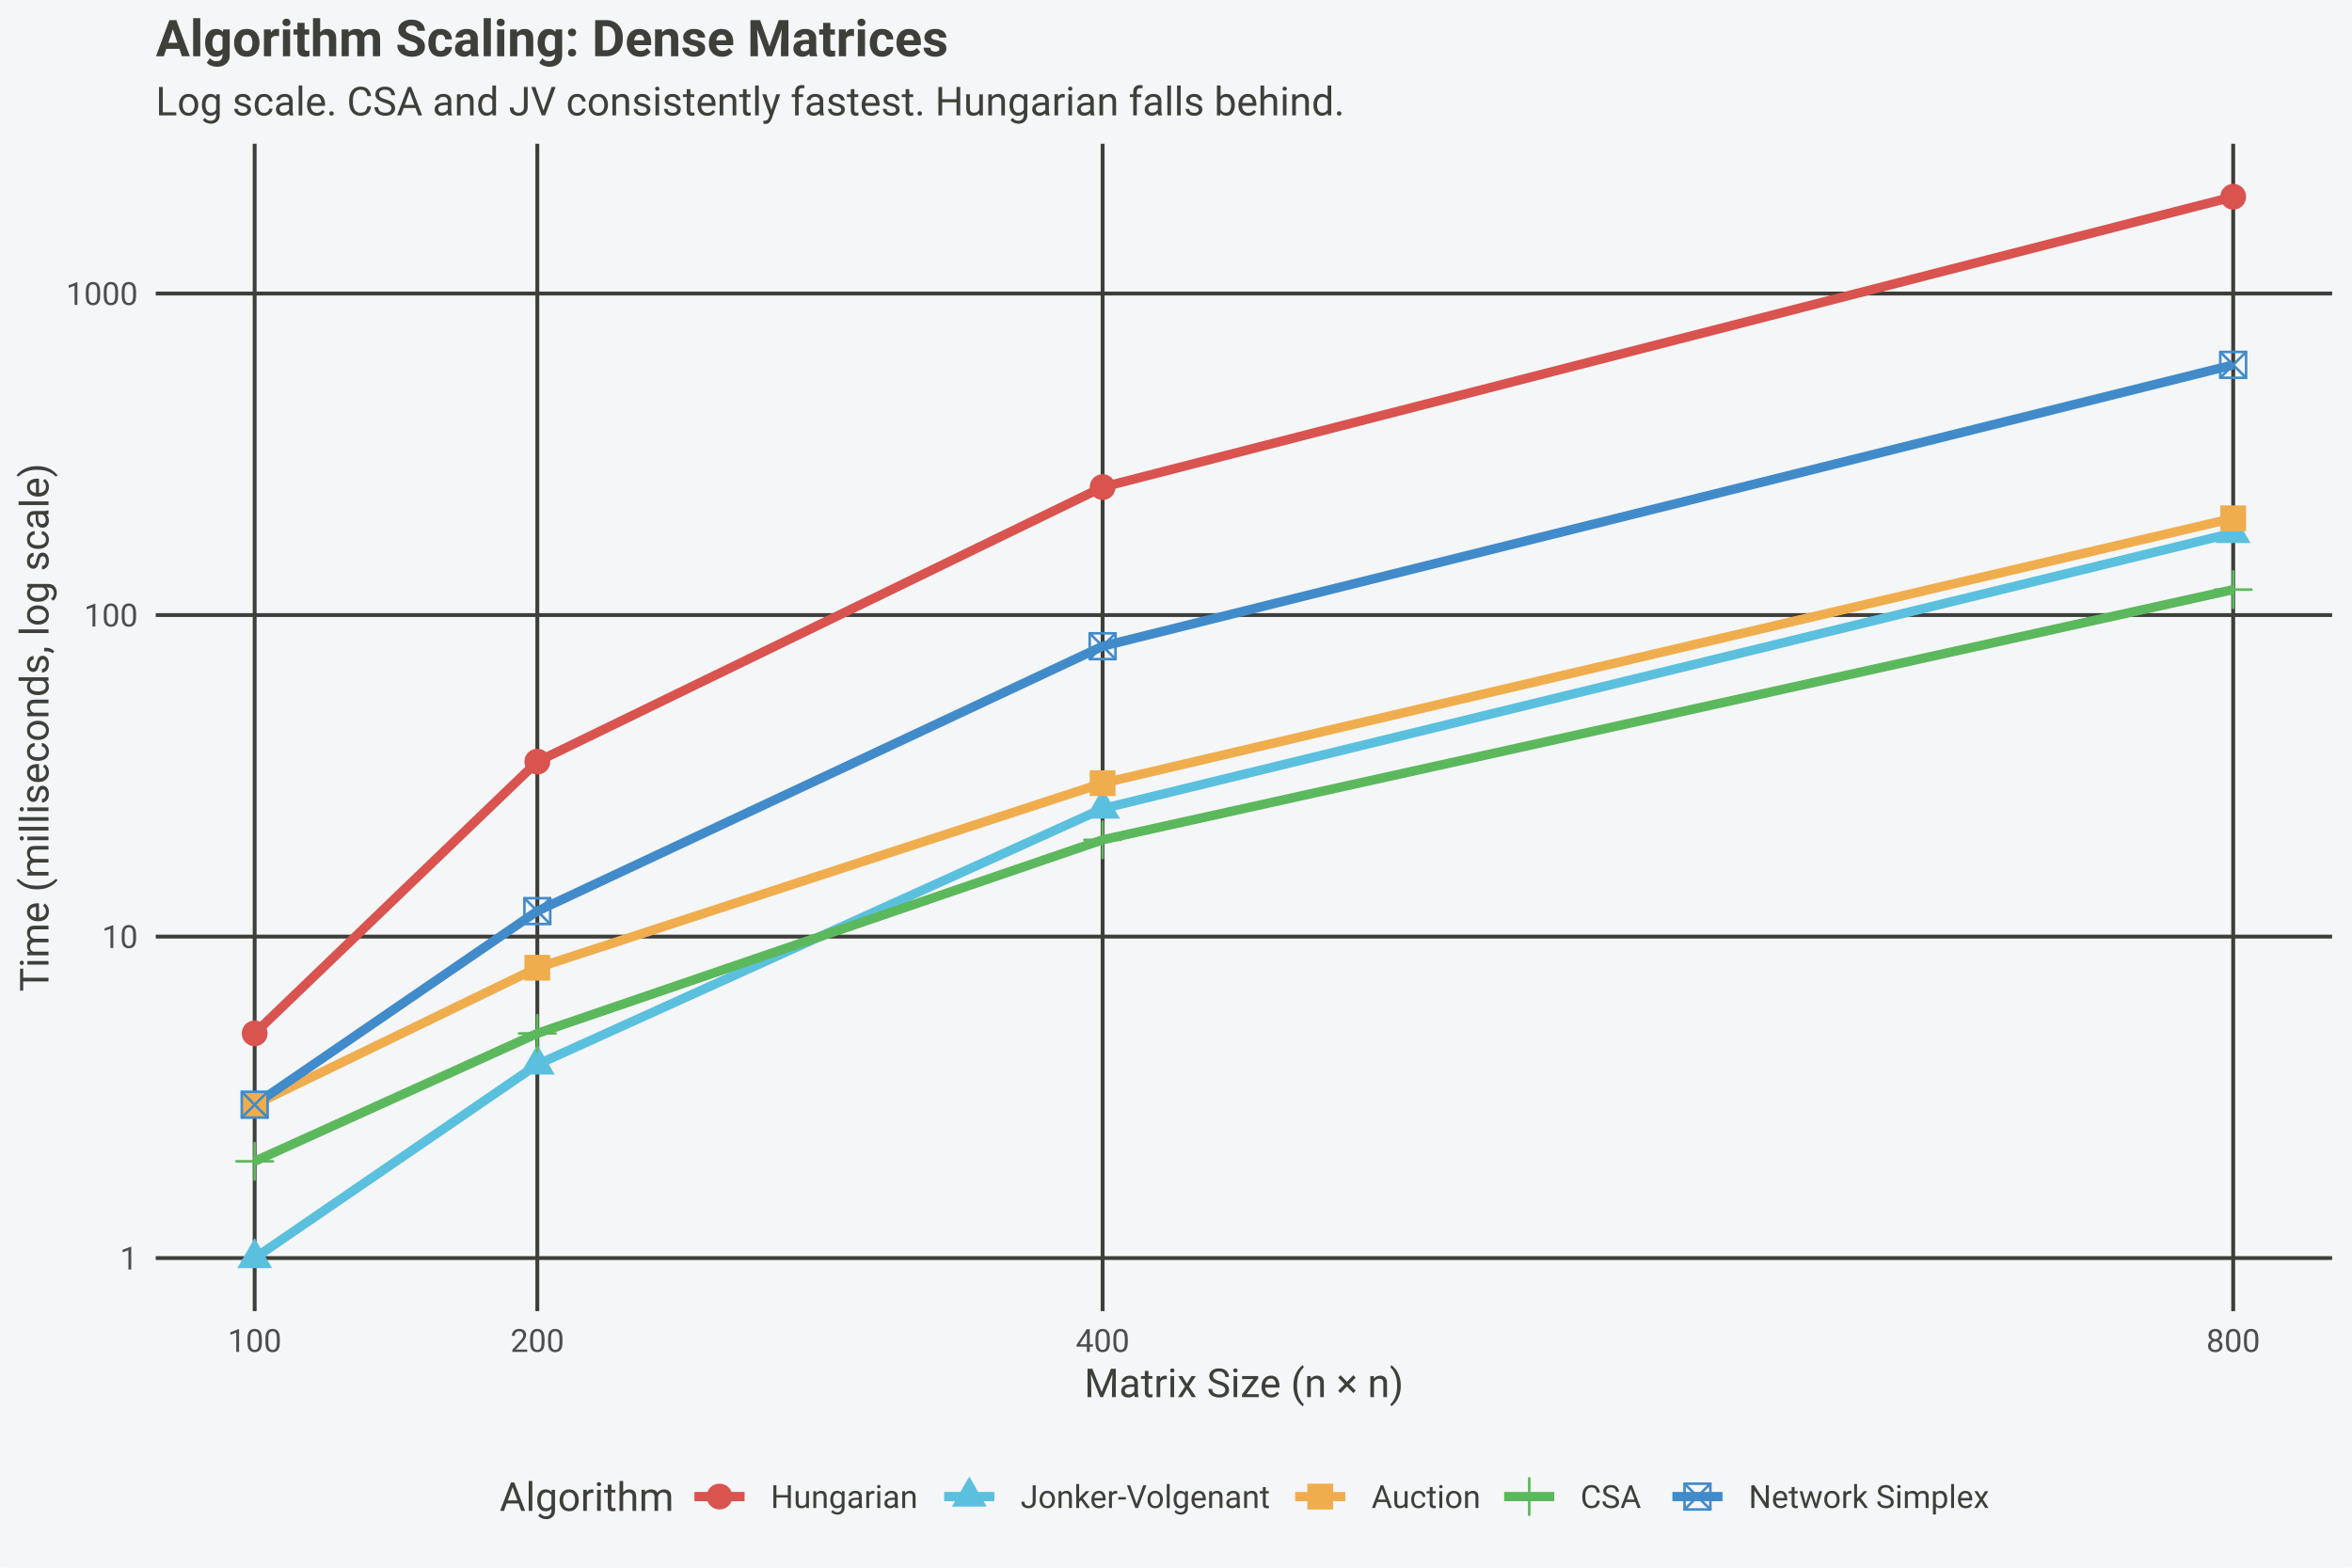
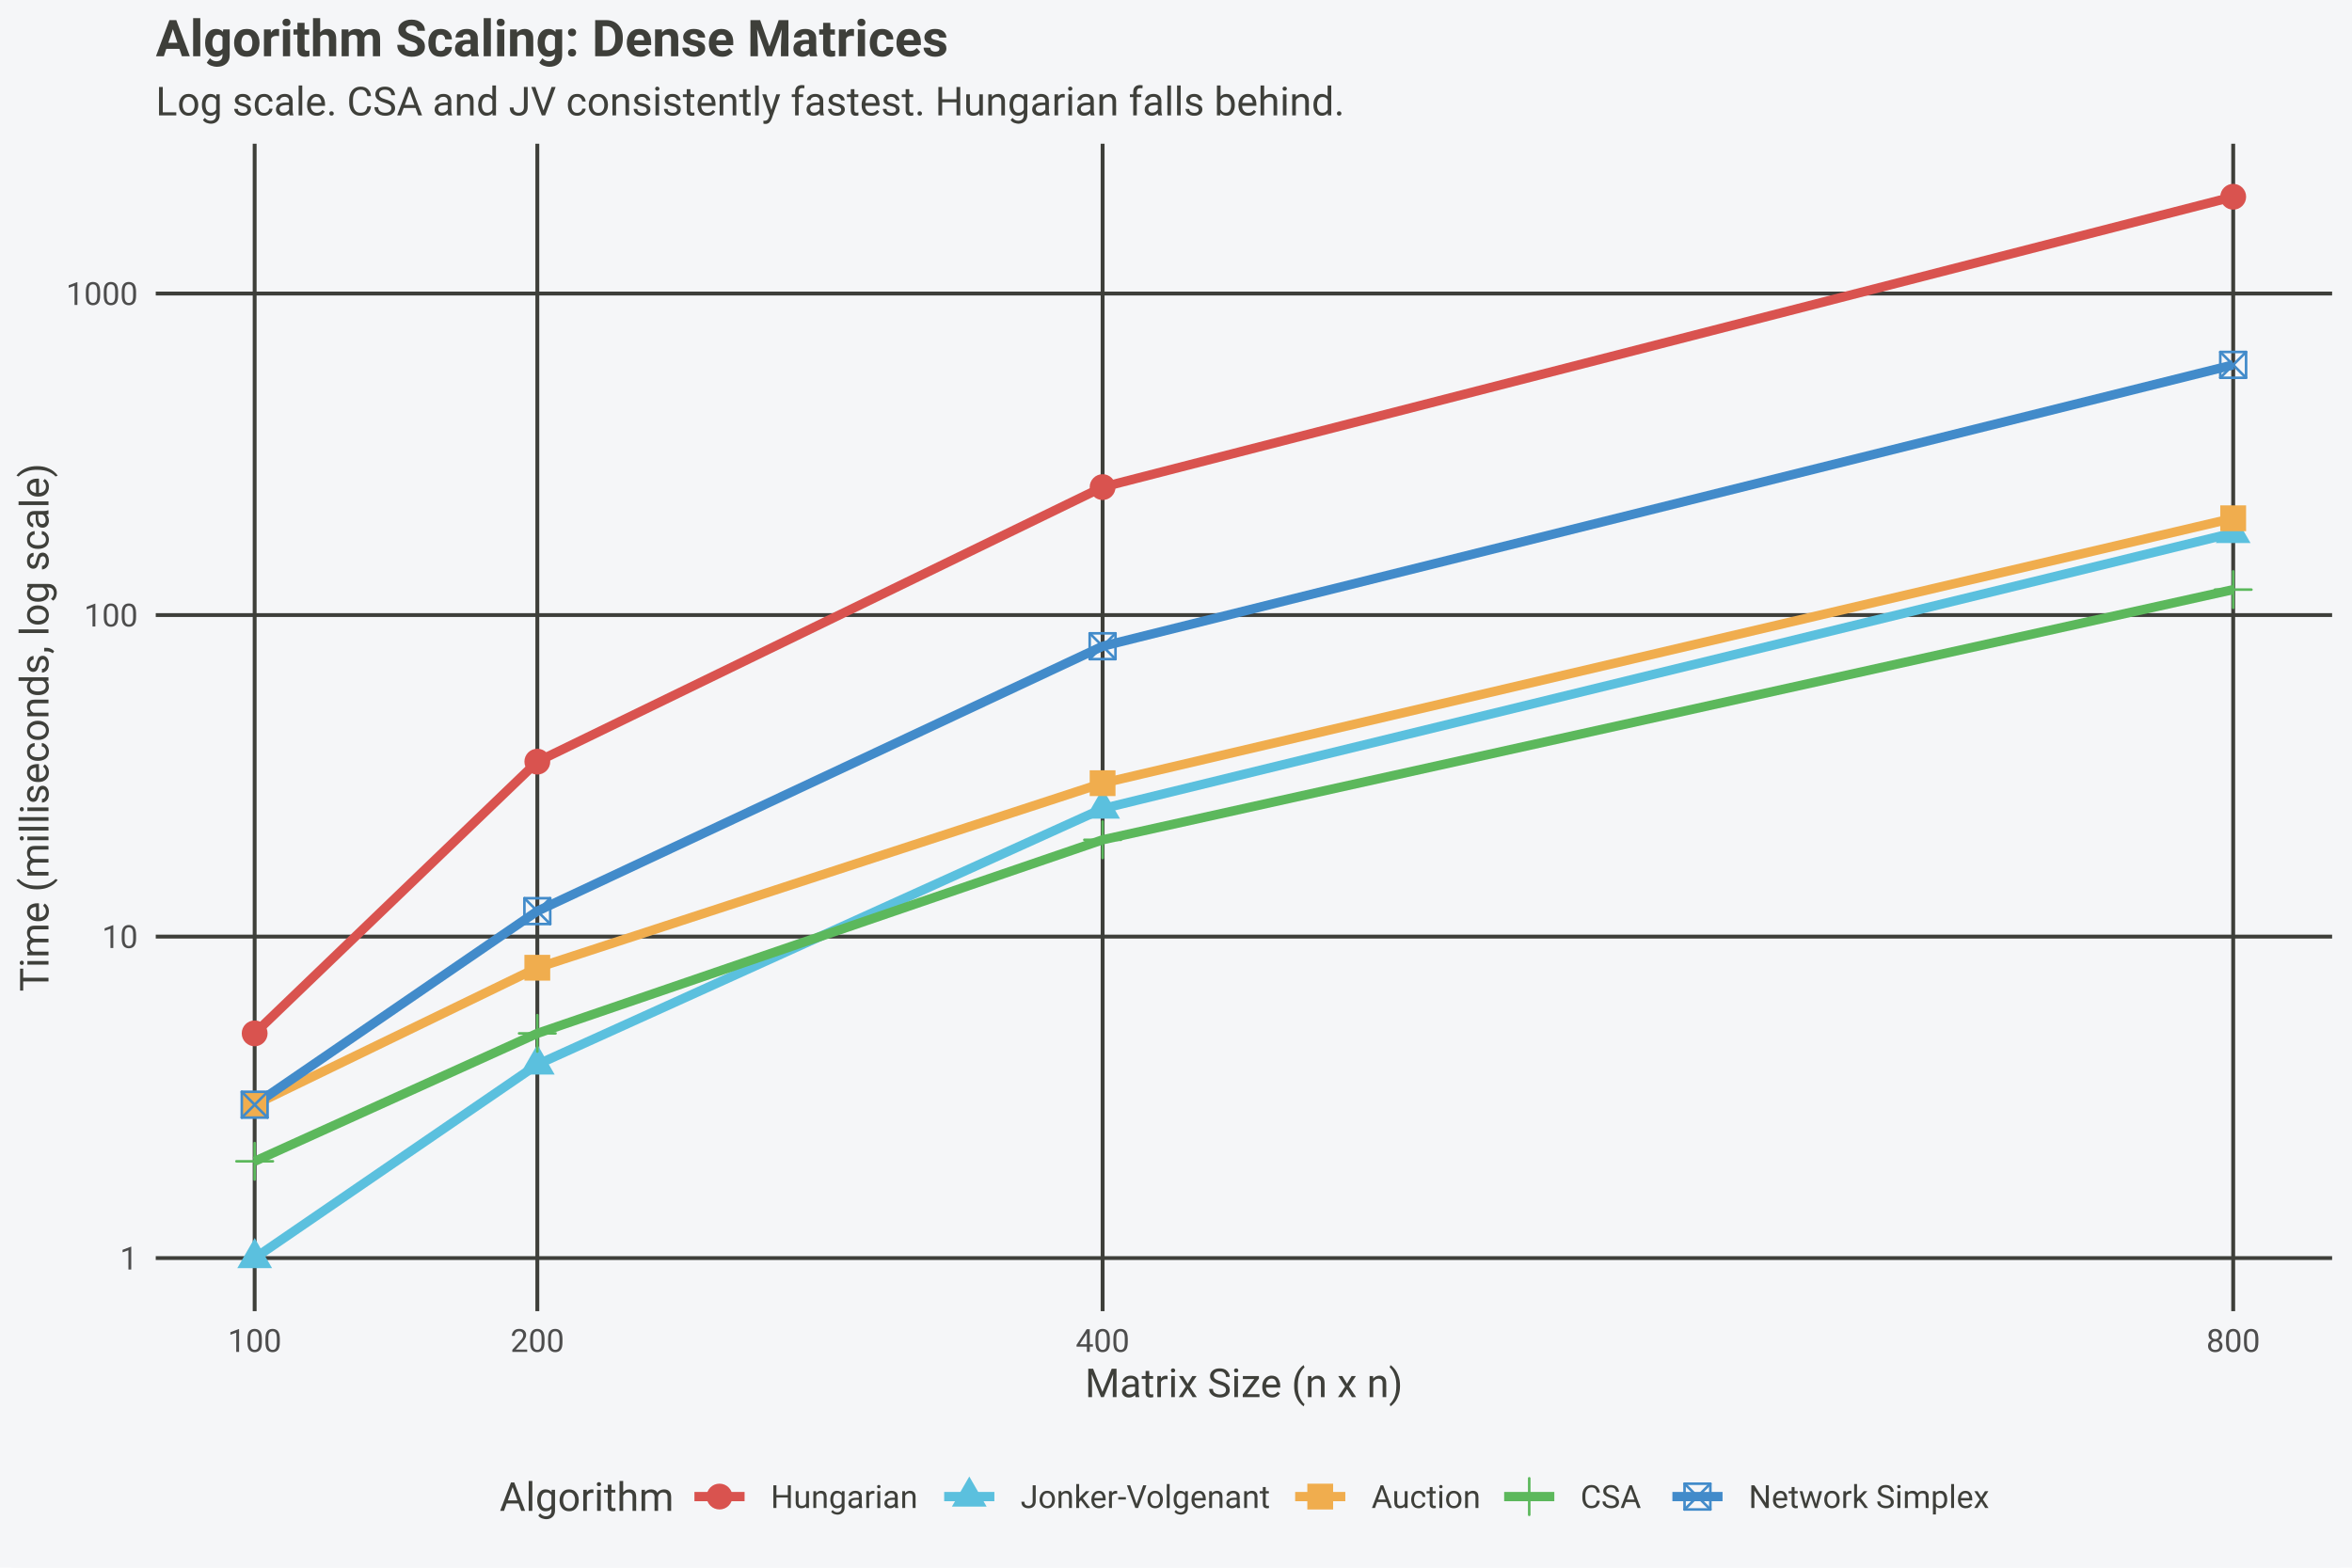
<svg xmlns="http://www.w3.org/2000/svg" width="648.00pt" height="432.00pt" viewBox="0 0 648.00 432.00">
  <g class="svglite">
    <defs>
      <style type="text/css">
    /* theme-aware-processed */
    .svglite line, .svglite polyline, .svglite polygon, .svglite path, .svglite circle {
      fill: none;
      stroke: #3E3F3A;
      stroke-linecap: round;
      stroke-linejoin: round;
      stroke-miterlimit: 10.00;
    }
    .svglite &gt; g &gt; rect {
      fill: none;
      stroke: #3E3F3A;
      stroke-linecap: round;
      stroke-linejoin: round;
      stroke-miterlimit: 10.00;
    }
    .svglite text {
      white-space: pre;
      fill: #3E3F3A;
    }
    .svglite g.glyphgroup path {
      fill: inherit;
      stroke: none;
    }
  </style>
    </defs>
    <rect width="100%" height="100%" style="stroke: none; fill: #F5F6F8;" />
    <defs>
      <clipPath id="cpMC4wMHw2NDguMDB8MC4wMHw0MzIuMDA=">
        <rect x="0.00" y="0.00" width="648.00" height="432.00" />
      </clipPath>
    </defs>
    <g clip-path="url(#cpMC4wMHw2NDguMDB8MC4wMHw0MzIuMDA=)">
      <rect rx="4" x="0.00" y="0.00" width="648.00" height="432.00" style="stroke-width: 1.07; stroke: none; fill: #F5F6F8;" />
    </g>
    <defs>
      <clipPath id="cpNDIuOTF8NjQyLjUyfDM5LjYwfDM2MS4zMQ==">
        <rect x="42.91" y="39.60" width="599.61" height="321.71" />
      </clipPath>
    </defs>
    <g clip-path="url(#cpNDIuOTF8NjQyLjUyfDM5LjYwfDM2MS4zMQ==)">
      <polyline points="42.91,346.68 642.52,346.68 " style="stroke-width: 1.07; stroke: #3E3F3A; stroke-linecap: butt;" />
      <polyline points="42.91,258.09 642.52,258.09 " style="stroke-width: 1.07; stroke: #3E3F3A; stroke-linecap: butt;" />
      <polyline points="42.91,169.49 642.52,169.49 " style="stroke-width: 1.07; stroke: #3E3F3A; stroke-linecap: butt;" />
      <polyline points="42.91,80.89 642.52,80.89 " style="stroke-width: 1.07; stroke: #3E3F3A; stroke-linecap: butt;" />
      <polyline points="70.16,361.31 70.16,39.60 " style="stroke-width: 1.07; stroke: #3E3F3A; stroke-linecap: butt;" />
      <polyline points="148.04,361.31 148.04,39.60 " style="stroke-width: 1.07; stroke: #3E3F3A; stroke-linecap: butt;" />
      <polyline points="303.78,361.31 303.78,39.60 " style="stroke-width: 1.07; stroke: #3E3F3A; stroke-linecap: butt;" />
      <polyline points="615.27,361.31 615.27,39.60 " style="stroke-width: 1.07; stroke: #3E3F3A; stroke-linecap: butt;" />
      <polyline points="70.16,284.76 148.04,209.88 303.78,134.23 615.27,54.22 " style="stroke-width: 2.56; stroke: #D9534F; stroke-linecap: butt;" />
      <polyline points="70.16,346.68 148.04,293.34 303.78,222.83 615.27,146.87 " style="stroke-width: 2.56; stroke: #5BC0DE; stroke-linecap: butt;" />
      <polyline points="70.16,304.41 148.04,266.67 303.78,215.82 615.27,142.82 " style="stroke-width: 2.56; stroke: #F0AD4E; stroke-linecap: butt;" />
      <polyline points="70.16,320.01 148.04,284.76 303.78,231.42 615.27,162.48 " style="stroke-width: 2.56; stroke: #5CB85C; stroke-linecap: butt;" />
      <polyline points="70.16,304.41 148.04,251.07 303.78,178.08 615.27,100.55 " style="stroke-width: 2.56; stroke: #428BCA; stroke-linecap: butt;" />
      <circle cx="70.16" cy="284.76" r="3.56" style="stroke-width: 0.71; stroke: none; fill: #D9534F;" />
      <polygon points="70.16,341.15 74.95,349.45 65.38,349.45 " style="stroke-width: 0.71; stroke: none; fill: #5BC0DE;" />
      <polygon points="66.61,307.97 73.72,307.97 73.72,300.86 66.61,300.86 " style="stroke-width: 0.71; stroke: none; fill: #F0AD4E;" />
      <line x1="65.14" y1="320.01" x2="75.19" y2="320.01" style="stroke-width: 0.71; stroke: #5CB85C;" />
      <line x1="70.16" y1="325.04" x2="70.16" y2="314.98" style="stroke-width: 0.71; stroke: #5CB85C;" />
      <rect x="66.61" y="300.86" width="7.11" height="7.11" style="stroke-width: 0.71; stroke: #428BCA;" />
      <line x1="66.61" y1="307.97" x2="73.72" y2="300.86" style="stroke-width: 0.71; stroke: #428BCA;" />
      <line x1="66.61" y1="300.86" x2="73.72" y2="307.97" style="stroke-width: 0.71; stroke: #428BCA;" />
      <circle cx="148.04" cy="209.88" r="3.56" style="stroke-width: 0.71; stroke: none; fill: #D9534F;" />
      <polygon points="148.04,287.81 152.82,296.11 143.25,296.11 " style="stroke-width: 0.71; stroke: none; fill: #5BC0DE;" />
      <polygon points="144.48,270.23 151.59,270.23 151.59,263.12 144.48,263.12 " style="stroke-width: 0.71; stroke: none; fill: #F0AD4E;" />
      <line x1="143.01" y1="284.76" x2="153.06" y2="284.76" style="stroke-width: 0.71; stroke: #5CB85C;" />
      <line x1="148.04" y1="289.78" x2="148.04" y2="279.73" style="stroke-width: 0.71; stroke: #5CB85C;" />
      <rect x="144.48" y="247.52" width="7.11" height="7.11" style="stroke-width: 0.71; stroke: #428BCA;" />
      <line x1="144.48" y1="254.63" x2="151.59" y2="247.52" style="stroke-width: 0.71; stroke: #428BCA;" />
      <line x1="144.48" y1="247.52" x2="151.59" y2="254.63" style="stroke-width: 0.71; stroke: #428BCA;" />
      <circle cx="303.78" cy="134.23" r="3.56" style="stroke-width: 0.71; stroke: none; fill: #D9534F;" />
      <polygon points="303.78,217.30 308.57,225.59 298.99,225.59 " style="stroke-width: 0.71; stroke: none; fill: #5BC0DE;" />
      <polygon points="300.22,219.37 307.33,219.37 307.33,212.26 300.22,212.26 " style="stroke-width: 0.71; stroke: none; fill: #F0AD4E;" />
      <line x1="298.75" y1="231.42" x2="308.81" y2="231.42" style="stroke-width: 0.71; stroke: #5CB85C;" />
      <line x1="303.78" y1="236.44" x2="303.78" y2="226.39" style="stroke-width: 0.71; stroke: #5CB85C;" />
      <rect x="300.22" y="174.52" width="7.11" height="7.11" style="stroke-width: 0.71; stroke: #428BCA;" />
      <line x1="300.22" y1="181.63" x2="307.33" y2="174.52" style="stroke-width: 0.71; stroke: #428BCA;" />
      <line x1="300.22" y1="174.52" x2="307.33" y2="181.63" style="stroke-width: 0.71; stroke: #428BCA;" />
      <circle cx="615.27" cy="54.22" r="3.56" style="stroke-width: 0.71; stroke: none; fill: #D9534F;" />
      <polygon points="615.27,141.35 620.05,149.64 610.48,149.64 " style="stroke-width: 0.71; stroke: none; fill: #5BC0DE;" />
      <polygon points="611.71,146.38 618.82,146.38 618.82,139.26 611.71,139.26 " style="stroke-width: 0.71; stroke: none; fill: #F0AD4E;" />
      <line x1="610.24" y1="162.48" x2="620.29" y2="162.48" style="stroke-width: 0.71; stroke: #5CB85C;" />
      <line x1="615.27" y1="167.50" x2="615.27" y2="157.45" style="stroke-width: 0.71; stroke: #5CB85C;" />
      <rect x="611.71" y="96.99" width="7.11" height="7.11" style="stroke-width: 0.71; stroke: #428BCA;" />
      <line x1="611.71" y1="104.10" x2="618.82" y2="96.99" style="stroke-width: 0.71; stroke: #428BCA;" />
      <line x1="611.71" y1="96.99" x2="618.82" y2="104.10" style="stroke-width: 0.71; stroke: #428BCA;" />
    </g>
    <g clip-path="url(#cpMC4wMHw2NDguMDB8MC4wMHw0MzIuMDA=)">
      <text x="37.98" y="349.83" text-anchor="end" style="font-size: 8.80px;fill: #4D4D4D; font-family: &quot;Roboto&quot;, -apple-system, BlinkMacSystemFont, &quot;Segoe UI&quot;, system-ui, sans-serif;" textLength="4.89px" lengthAdjust="spacingAndGlyphs">1</text>
      <text x="37.98" y="261.24" text-anchor="end" style="font-size: 8.80px;fill: #4D4D4D; font-family: &quot;Roboto&quot;, -apple-system, BlinkMacSystemFont, &quot;Segoe UI&quot;, system-ui, sans-serif;" textLength="9.78px" lengthAdjust="spacingAndGlyphs">10</text>
      <text x="37.98" y="172.64" text-anchor="end" style="font-size: 8.80px;fill: #4D4D4D; font-family: &quot;Roboto&quot;, -apple-system, BlinkMacSystemFont, &quot;Segoe UI&quot;, system-ui, sans-serif;" textLength="14.67px" lengthAdjust="spacingAndGlyphs">100</text>
      <text x="37.98" y="84.04" text-anchor="end" style="font-size: 8.80px;fill: #4D4D4D; font-family: &quot;Roboto&quot;, -apple-system, BlinkMacSystemFont, &quot;Segoe UI&quot;, system-ui, sans-serif;" textLength="19.56px" lengthAdjust="spacingAndGlyphs">1000</text>
      <text x="70.16" y="372.54" text-anchor="middle" style="font-size: 8.80px;fill: #4D4D4D; font-family: &quot;Roboto&quot;, -apple-system, BlinkMacSystemFont, &quot;Segoe UI&quot;, system-ui, sans-serif;" textLength="14.67px" lengthAdjust="spacingAndGlyphs">100</text>
      <text x="148.04" y="372.54" text-anchor="middle" style="font-size: 8.80px;fill: #4D4D4D; font-family: &quot;Roboto&quot;, -apple-system, BlinkMacSystemFont, &quot;Segoe UI&quot;, system-ui, sans-serif;" textLength="14.67px" lengthAdjust="spacingAndGlyphs">200</text>
      <text x="303.78" y="372.54" text-anchor="middle" style="font-size: 8.80px;fill: #4D4D4D; font-family: &quot;Roboto&quot;, -apple-system, BlinkMacSystemFont, &quot;Segoe UI&quot;, system-ui, sans-serif;" textLength="14.67px" lengthAdjust="spacingAndGlyphs">400</text>
      <text x="615.27" y="372.54" text-anchor="middle" style="font-size: 8.80px;fill: #4D4D4D; font-family: &quot;Roboto&quot;, -apple-system, BlinkMacSystemFont, &quot;Segoe UI&quot;, system-ui, sans-serif;" textLength="14.67px" lengthAdjust="spacingAndGlyphs">800</text>
-       <text x="342.71" y="385.00" text-anchor="middle" style="font-size: 11.00px; font-family: &quot;Roboto&quot;, -apple-system, BlinkMacSystemFont, &quot;Segoe UI&quot;, system-ui, sans-serif;" textLength="89.58px" lengthAdjust="spacingAndGlyphs">Matrix Size (n × n)</text>
+       <text x="342.71" y="385.00" text-anchor="middle" style="font-size: 11.00px; font-family: &quot;Roboto&quot;, -apple-system, BlinkMacSystemFont, &quot;Segoe UI&quot;, system-ui, sans-serif;" textLength="88.66px" lengthAdjust="spacingAndGlyphs">Matrix Size (n x n)</text>
      <text transform="translate(13.36,200.45) rotate(-90)" text-anchor="middle" style="font-size: 11.00px; font-family: &quot;Roboto&quot;, -apple-system, BlinkMacSystemFont, &quot;Segoe UI&quot;, system-ui, sans-serif;" textLength="143.88px" lengthAdjust="spacingAndGlyphs">Time (milliseconds, log scale)</text>
      <text x="137.64" y="416.34" style="font-size: 11.00px; font-family: &quot;Roboto&quot;, -apple-system, BlinkMacSystemFont, &quot;Segoe UI&quot;, system-ui, sans-serif;" textLength="46.47px" lengthAdjust="spacingAndGlyphs">Algorithm</text>
      <line x1="191.32" y1="412.40" x2="205.14" y2="412.40" style="stroke-width: 2.56; stroke: #D9534F; stroke-linecap: butt;" />
      <circle cx="198.23" cy="412.40" r="3.56" style="stroke-width: 0.71; stroke: none; fill: #D9534F;" />
      <line x1="260.13" y1="412.40" x2="273.96" y2="412.40" style="stroke-width: 2.56; stroke: #5BC0DE; stroke-linecap: butt;" />
      <polygon points="267.05,406.87 271.83,415.17 262.26,415.17 " style="stroke-width: 0.71; stroke: none; fill: #5BC0DE;" />
      <line x1="356.83" y1="412.40" x2="370.65" y2="412.40" style="stroke-width: 2.56; stroke: #F0AD4E; stroke-linecap: butt;" />
      <polygon points="360.18,415.96 367.29,415.96 367.29,408.85 360.18,408.85 " style="stroke-width: 0.71; stroke: none; fill: #F0AD4E;" />
      <line x1="414.41" y1="412.40" x2="428.23" y2="412.40" style="stroke-width: 2.56; stroke: #5CB85C; stroke-linecap: butt;" />
      <line x1="416.29" y1="412.40" x2="426.35" y2="412.40" style="stroke-width: 0.71; stroke: #5CB85C;" />
      <line x1="421.32" y1="417.43" x2="421.32" y2="407.37" style="stroke-width: 0.71; stroke: #5CB85C;" />
      <line x1="460.76" y1="412.40" x2="474.58" y2="412.40" style="stroke-width: 2.56; stroke: #428BCA; stroke-linecap: butt;" />
      <rect x="464.11" y="408.85" width="7.11" height="7.11" style="stroke-width: 0.71; stroke: #428BCA;" />
      <line x1="464.11" y1="415.96" x2="471.22" y2="408.85" style="stroke-width: 0.71; stroke: #428BCA;" />
      <line x1="464.11" y1="408.85" x2="471.22" y2="415.96" style="stroke-width: 0.71; stroke: #428BCA;" />
      <text x="212.35" y="415.55" style="font-size: 8.80px; font-family: &quot;Roboto&quot;, -apple-system, BlinkMacSystemFont, &quot;Segoe UI&quot;, system-ui, sans-serif;" textLength="40.58px" lengthAdjust="spacingAndGlyphs">Hungarian</text>
      <text x="281.17" y="415.55" style="font-size: 8.80px; font-family: &quot;Roboto&quot;, -apple-system, BlinkMacSystemFont, &quot;Segoe UI&quot;, system-ui, sans-serif;" textLength="68.45px" lengthAdjust="spacingAndGlyphs">Jonker-Volgenant</text>
      <text x="377.86" y="415.55" style="font-size: 8.80px; font-family: &quot;Roboto&quot;, -apple-system, BlinkMacSystemFont, &quot;Segoe UI&quot;, system-ui, sans-serif;" textLength="29.34px" lengthAdjust="spacingAndGlyphs">Auction</text>
      <text x="435.44" y="415.55" style="font-size: 8.80px; font-family: &quot;Roboto&quot;, -apple-system, BlinkMacSystemFont, &quot;Segoe UI&quot;, system-ui, sans-serif;" textLength="18.11px" lengthAdjust="spacingAndGlyphs">CSA</text>
      <text x="481.79" y="415.55" style="font-size: 8.80px; font-family: &quot;Roboto&quot;, -apple-system, BlinkMacSystemFont, &quot;Segoe UI&quot;, system-ui, sans-serif;" textLength="66.00px" lengthAdjust="spacingAndGlyphs">Network Simplex</text>
      <text x="42.91" y="31.80" style="font-size: 11.00px;fill: #3E3F3A; font-family: &quot;Roboto&quot;, -apple-system, BlinkMacSystemFont, &quot;Segoe UI&quot;, system-ui, sans-serif;" textLength="327.39px" lengthAdjust="spacingAndGlyphs">Log scale. CSA and JV consistently fastest. Hungarian falls behind.</text>
      <text x="42.91" y="15.50" style="font-size: 14.00px; font-weight: bold;fill: #3E3F3A; font-family: &quot;Roboto&quot;, -apple-system, BlinkMacSystemFont, &quot;Segoe UI&quot;, system-ui, sans-serif;" textLength="230.98px" lengthAdjust="spacingAndGlyphs">Algorithm Scaling: Dense Matrices</text>
    </g>
  </g>
</svg>
